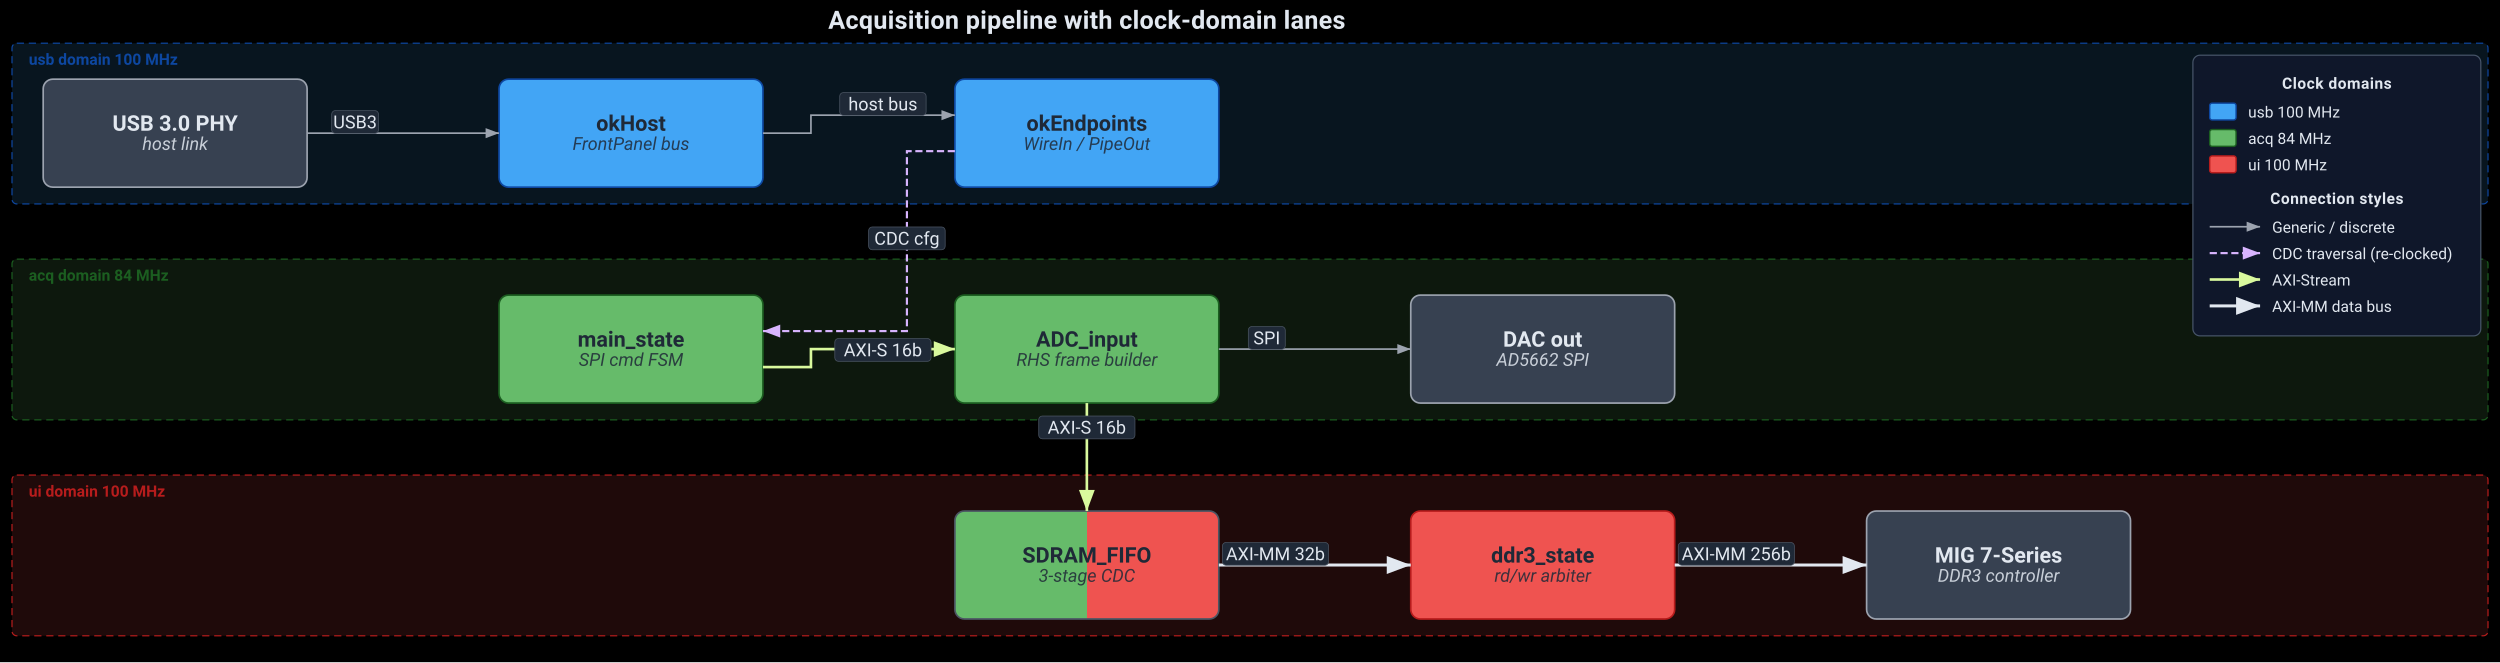
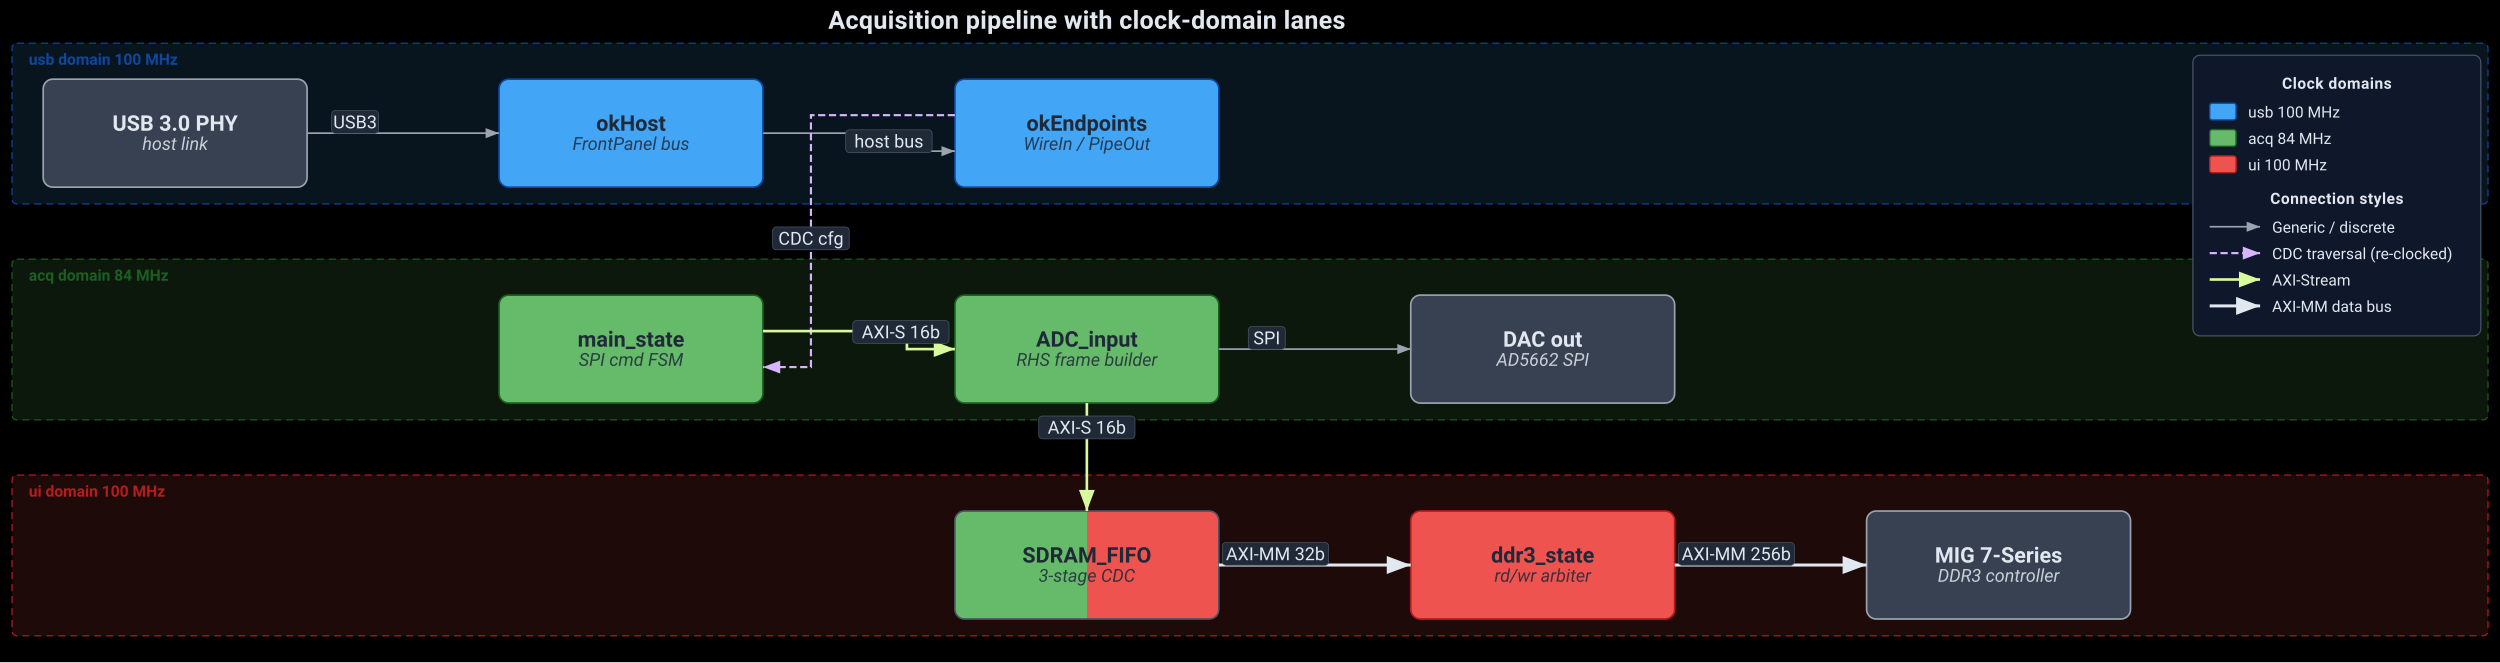
<svg xmlns="http://www.w3.org/2000/svg" width="2084" height="552" viewBox="0 0 2084 552" font-family="ui-sans-serif, system-ui, -apple-system, 'Segoe UI', Roboto, 'Helvetica Neue', Arial, sans-serif" style="background:#000000">
  <defs>
    <marker id="ah-solid" markerWidth="9" markerHeight="9" refX="8" refY="3" orient="auto">
      <path d="M0,0 L0,6 L8,3 z" fill="#e2e8f0" />
    </marker>
    <marker id="ah-thin" markerWidth="9" markerHeight="9" refX="8" refY="3" orient="auto">
      <path d="M0,0 L0,6 L8,3 z" fill="#9ca3af" />
    </marker>
    <marker id="ah-stream" markerWidth="9" markerHeight="9" refX="8" refY="3" orient="auto">
      <path d="M0,0 L0,6 L8,3 z" fill="#d9f99d" />
    </marker>
    <marker id="ah-axil" markerWidth="9" markerHeight="9" refX="8" refY="3" orient="auto">
      <path d="M0,0 L0,6 L8,3 z" fill="#93c5fd" />
    </marker>
    <marker id="ah-tilelink" markerWidth="9" markerHeight="9" refX="8" refY="3" orient="auto">
      <path d="M0,0 L0,6 L8,3 z" fill="#5eead4" />
    </marker>
    <marker id="ah-cdc" markerWidth="9" markerHeight="9" refX="8" refY="3" orient="auto">
      <path d="M0,0 L0,6 L8,3 z" fill="#d8b4fe" />
    </marker>
    <marker id="ah-open" markerWidth="9" markerHeight="9" refX="8" refY="3" orient="auto">
      <path d="M0.5,0.5 L0.5,5.5 L8,3 z" fill="#000000" stroke="#e2e8f0" stroke-width="1" />
    </marker>
    <linearGradient id="grad-fifo_cdc" x1="0%" y1="0%" x2="100%" y2="0%">
      <stop offset="50%" stop-color="#66BB6A" />
      <stop offset="50%" stop-color="#EF5350" />
    </linearGradient>
  </defs>
  <rect width="2084" height="552" fill="#000000" id="_canvas_bg" />
  <text x="906.0" y="24" text-anchor="middle" font-size="21" font-weight="600" fill="#e2e8f0" letter-spacing="0.2">Acquisition pipeline with clock-domain lanes</text>
  <rect id="lane_usb" x="10" y="36" width="2064" height="134" fill="#42A5F5" fill-opacity="0.13" stroke="#0D47A1" stroke-width="1" stroke-dasharray="6,4" rx="4" />
  <text x="24" y="54" font-size="13" font-weight="700" fill="#0D47A1">usb domain  100 MHz</text>
  <rect id="lane_acq" x="10" y="216" width="2064" height="134" fill="#66BB6A" fill-opacity="0.13" stroke="#1B5E20" stroke-width="1" stroke-dasharray="6,4" rx="4" />
  <text x="24" y="234" font-size="13" font-weight="700" fill="#1B5E20">acq domain  84 MHz</text>
  <rect id="lane_ui" x="10" y="396" width="2064" height="134" fill="#EF5350" fill-opacity="0.13" stroke="#B71C1C" stroke-width="1" stroke-dasharray="6,4" rx="4" />
  <text x="24" y="414" font-size="13" font-weight="700" fill="#B71C1C">ui domain  100 MHz</text>
  <rect id="usb_phy" x="36" y="66" width="220" height="90" fill="#374151" stroke="#9ca3af" stroke-width="1.4" rx="8" />
  <text x="146" y="109" text-anchor="middle" font-size="18" font-weight="600" fill="#e2e8f0">USB 3.0 PHY</text>
  <text x="146" y="125" text-anchor="middle" font-size="15" font-style="italic" fill="#e2e8f0" opacity="0.85">host link</text>
  <rect id="ok_host" x="416" y="66" width="220" height="90" fill="#42A5F5" stroke="#0D47A1" stroke-width="1.4" rx="8" />
  <text x="526" y="109" text-anchor="middle" font-size="18" font-weight="600" fill="#1f2937">okHost</text>
  <text x="526" y="125" text-anchor="middle" font-size="15" font-style="italic" fill="#1f2937" opacity="0.85">FrontPanel bus</text>
  <rect id="ok_endpts" x="796" y="66" width="220" height="90" fill="#42A5F5" stroke="#0D47A1" stroke-width="1.4" rx="8" />
  <text x="906" y="109" text-anchor="middle" font-size="18" font-weight="600" fill="#1f2937">okEndpoints</text>
  <text x="906" y="125" text-anchor="middle" font-size="15" font-style="italic" fill="#1f2937" opacity="0.85">WireIn / PipeOut</text>
  <rect id="fsm" x="416" y="246" width="220" height="90" fill="#66BB6A" stroke="#1B5E20" stroke-width="1.4" rx="8" />
  <text x="526" y="289" text-anchor="middle" font-size="18" font-weight="600" fill="#1f2937">main_state</text>
  <text x="526" y="305" text-anchor="middle" font-size="15" font-style="italic" fill="#1f2937" opacity="0.85">SPI cmd FSM</text>
  <rect id="adc_in" x="796" y="246" width="220" height="90" fill="#66BB6A" stroke="#1B5E20" stroke-width="1.4" rx="8" />
  <text x="906" y="289" text-anchor="middle" font-size="18" font-weight="600" fill="#1f2937">ADC_input</text>
  <text x="906" y="305" text-anchor="middle" font-size="15" font-style="italic" fill="#1f2937" opacity="0.85">RHS frame builder</text>
  <rect id="spi_dac" x="1176" y="246" width="220" height="90" fill="#374151" stroke="#9ca3af" stroke-width="1.4" rx="8" />
  <text x="1286" y="289" text-anchor="middle" font-size="18" font-weight="600" fill="#e2e8f0">DAC out</text>
  <text x="1286" y="305" text-anchor="middle" font-size="15" font-style="italic" fill="#e2e8f0" opacity="0.85">AD5662 SPI</text>
  <rect id="fifo_cdc" x="796" y="426" width="220" height="90" fill="url(#grad-fifo_cdc)" stroke="#4b5563" stroke-width="1.4" rx="8" />
  <text x="906" y="469" text-anchor="middle" font-size="18" font-weight="600" fill="#1f2937">SDRAM_FIFO</text>
  <text x="906" y="485" text-anchor="middle" font-size="15" font-style="italic" fill="#1f2937" opacity="0.85">3-stage CDC</text>
  <rect id="ddr_fsm" x="1176" y="426" width="220" height="90" fill="#EF5350" stroke="#B71C1C" stroke-width="1.4" rx="8" />
  <text x="1286" y="469" text-anchor="middle" font-size="18" font-weight="600" fill="#1f2937">ddr3_state</text>
  <text x="1286" y="485" text-anchor="middle" font-size="15" font-style="italic" fill="#1f2937" opacity="0.85">rd/wr arbiter</text>
  <rect id="mig" x="1556" y="426" width="220" height="90" fill="#374151" stroke="#9ca3af" stroke-width="1.4" rx="8" />
  <text x="1666" y="469" text-anchor="middle" font-size="18" font-weight="600" fill="#e2e8f0">MIG 7-Series</text>
  <text x="1666" y="485" text-anchor="middle" font-size="15" font-style="italic" fill="#e2e8f0" opacity="0.85">DDR3 controller</text>
  <path id="edge_usb_phy_to_ok_host" d="M 256.0,111.0 L 336.0,111.0 L 416.0,111.0" stroke="#9ca3af" stroke-width="1.4" fill="none" marker-end="url(#ah-thin)" />
  <rect x="276.5" y="92.2" width="39.0" height="19.0" fill="#1f2937" stroke="#4b5563" stroke-width="0.6" rx="3" />
  <text x="296.0" y="107.0" text-anchor="middle" font-size="15" fill="#e2e8f0">USB3</text>
-   <path id="edge_ok_host_to_ok_endpts" d="M 636.0,111.0 L 676.0,111.0 L 676.0,96.0 L 796.0,96.0" stroke="#9ca3af" stroke-width="1.4" fill="none" marker-end="url(#ah-thin)" />
-   <rect x="700.0" y="77.2" width="72.0" height="19.0" fill="#1f2937" stroke="#4b5563" stroke-width="0.6" rx="3" />
-   <text x="736.0" y="92.0" text-anchor="middle" font-size="15" fill="#e2e8f0">host bus</text>
-   <path id="edge_ok_endpts_to_fsm" d="M 796.0,126.0 L 756.0,126.0 L 756.0,276.0 L 636.0,276.0" stroke="#d8b4fe" stroke-width="1.8" fill="none" marker-end="url(#ah-cdc)" stroke-dasharray="6,3" />
-   <rect x="724.1" y="189.2" width="63.8" height="19.0" fill="#1f2937" stroke="#4b5563" stroke-width="0.6" rx="3" />
-   <text x="756.0" y="204.0" text-anchor="middle" font-size="15" fill="#e2e8f0">CDC cfg</text>
-   <path id="edge_fsm_to_adc_in" d="M 636.0,306.0 L 676.0,306.0 L 676.0,291.0 L 796.0,291.0" stroke="#d9f99d" stroke-width="2.2" fill="none" marker-end="url(#ah-stream)" />
-   <rect x="695.9" y="282.2" width="80.2" height="19.0" fill="#1f2937" stroke="#4b5563" stroke-width="0.6" rx="3" />
-   <text x="736.0" y="297.0" text-anchor="middle" font-size="15" fill="#e2e8f0">AXI-S 16b</text>
+   <path id="edge_ok_host_to_ok_endpts" d="M 636.0,111.0 L 756.0,111.0 L 756.0,126.0 L 796.0,126.0" stroke="#9ca3af" stroke-width="1.4" fill="none" marker-end="url(#ah-thin)" />
+   <rect x="705.0" y="108.2" width="72.0" height="19.0" fill="#1f2937" stroke="#4b5563" stroke-width="0.6" rx="3" />
+   <text x="741.0" y="123.0" text-anchor="middle" font-size="15" fill="#e2e8f0">host bus</text>
+   <path id="edge_ok_endpts_to_fsm" d="M 796.0,96.0 L 676.0,96.0 L 676.0,306.0 L 636.0,306.0" stroke="#d8b4fe" stroke-width="1.8" fill="none" marker-end="url(#ah-cdc)" stroke-dasharray="6,3" />
+   <rect x="644.1" y="189.2" width="63.8" height="19.0" fill="#1f2937" stroke="#4b5563" stroke-width="0.6" rx="3" />
+   <text x="676.0" y="204.0" text-anchor="middle" font-size="15" fill="#e2e8f0">CDC cfg</text>
+   <path id="edge_fsm_to_adc_in" d="M 636.0,276.0 L 756.0,276.0 L 756.0,291.0 L 796.0,291.0" stroke="#d9f99d" stroke-width="2.2" fill="none" marker-end="url(#ah-stream)" />
+   <rect x="710.9" y="267.2" width="80.2" height="19.0" fill="#1f2937" stroke="#4b5563" stroke-width="0.6" rx="3" />
+   <text x="751.0" y="282.0" text-anchor="middle" font-size="15" fill="#e2e8f0">AXI-S 16b</text>
  <path id="edge_adc_in_to_spi_dac" d="M 1016.0,291.0 L 1096.0,291.0 L 1176.0,291.0" stroke="#9ca3af" stroke-width="1.4" fill="none" marker-end="url(#ah-thin)" />
  <rect x="1040.6" y="272.2" width="30.8" height="19.0" fill="#1f2937" stroke="#4b5563" stroke-width="0.6" rx="3" />
  <text x="1056.0" y="287.0" text-anchor="middle" font-size="15" fill="#e2e8f0">SPI</text>
  <path id="edge_adc_in_to_fifo_cdc" d="M 906.0,336.0 L 906.0,381.0 L 906.0,426.0" stroke="#d9f99d" stroke-width="2.2" fill="none" marker-end="url(#ah-stream)" />
  <rect x="865.9" y="346.8" width="80.2" height="19.0" fill="#1f2937" stroke="#4b5563" stroke-width="0.6" rx="3" />
  <text x="906.0" y="361.5" text-anchor="middle" font-size="15" fill="#e2e8f0">AXI-S 16b</text>
  <path id="edge_fifo_cdc_to_ddr_fsm" d="M 1016.0,471.0 L 1096.0,471.0 L 1176.0,471.0" stroke="#e2e8f0" stroke-width="2.5" fill="none" marker-end="url(#ah-solid)" />
  <rect x="1019.0" y="452.2" width="88.5" height="19.0" fill="#1f2937" stroke="#4b5563" stroke-width="0.6" rx="3" />
  <text x="1063.2" y="467.0" text-anchor="middle" font-size="15" fill="#e2e8f0">AXI-MM 32b</text>
  <path id="edge_ddr_fsm_to_mig" d="M 1396.0,471.0 L 1476.0,471.0 L 1556.0,471.0" stroke="#e2e8f0" stroke-width="2.5" fill="none" marker-end="url(#ah-solid)" />
  <rect x="1399.0" y="452.2" width="96.8" height="19.0" fill="#1f2937" stroke="#4b5563" stroke-width="0.6" rx="3" />
  <text x="1447.4" y="467.0" text-anchor="middle" font-size="15" fill="#e2e8f0">AXI-MM 256b</text>
  <rect id="legend_card" x="1828" y="46" width="240" height="234" fill="#0f172a" stroke="#475569" stroke-width="1" rx="6" />
  <text x="1948" y="74" text-anchor="middle" font-size="13" font-weight="700" fill="#e2e8f0" letter-spacing="0.4">Clock domains</text>
  <rect x="1842" y="86" width="22" height="14" fill="#42A5F5" stroke="#0D47A1" stroke-width="1.2" rx="2" />
  <text x="1874" y="98" font-size="13" fill="#e2e8f0">usb  100 MHz</text>
  <rect x="1842" y="108" width="22" height="14" fill="#66BB6A" stroke="#1B5E20" stroke-width="1.2" rx="2" />
  <text x="1874" y="120" font-size="13" fill="#e2e8f0">acq  84 MHz</text>
  <rect x="1842" y="130" width="22" height="14" fill="#EF5350" stroke="#B71C1C" stroke-width="1.2" rx="2" />
  <text x="1874" y="142" font-size="13" fill="#e2e8f0">ui  100 MHz</text>
  <text x="1948" y="170" text-anchor="middle" font-size="13" font-weight="700" fill="#e2e8f0" letter-spacing="0.4">Connection styles</text>
  <path id="legend-arrow-generic" d="M 1842,189.0 L 1884,189.0" stroke="#9ca3af" stroke-width="1.4" fill="none" marker-end="url(#ah-thin)" />
  <text x="1894" y="194" font-size="13" fill="#e2e8f0">Generic / discrete</text>
  <path id="legend-arrow-cdc" d="M 1842,211.0 L 1884,211.0" stroke="#d8b4fe" stroke-width="1.8" fill="none" marker-end="url(#ah-cdc)" stroke-dasharray="6,3" />
  <text x="1894" y="216" font-size="13" fill="#e2e8f0">CDC traversal (re-clocked)</text>
  <path id="legend-arrow-axi-stream" d="M 1842,233.0 L 1884,233.0" stroke="#d9f99d" stroke-width="2.2" fill="none" marker-end="url(#ah-stream)" />
  <text x="1894" y="238" font-size="13" fill="#e2e8f0">AXI-Stream</text>
  <path id="legend-arrow-axi-mm" d="M 1842,255.0 L 1884,255.0" stroke="#e2e8f0" stroke-width="2.5" fill="none" marker-end="url(#ah-solid)" />
  <text x="1894" y="260" font-size="13" fill="#e2e8f0">AXI-MM data bus</text>
</svg>
